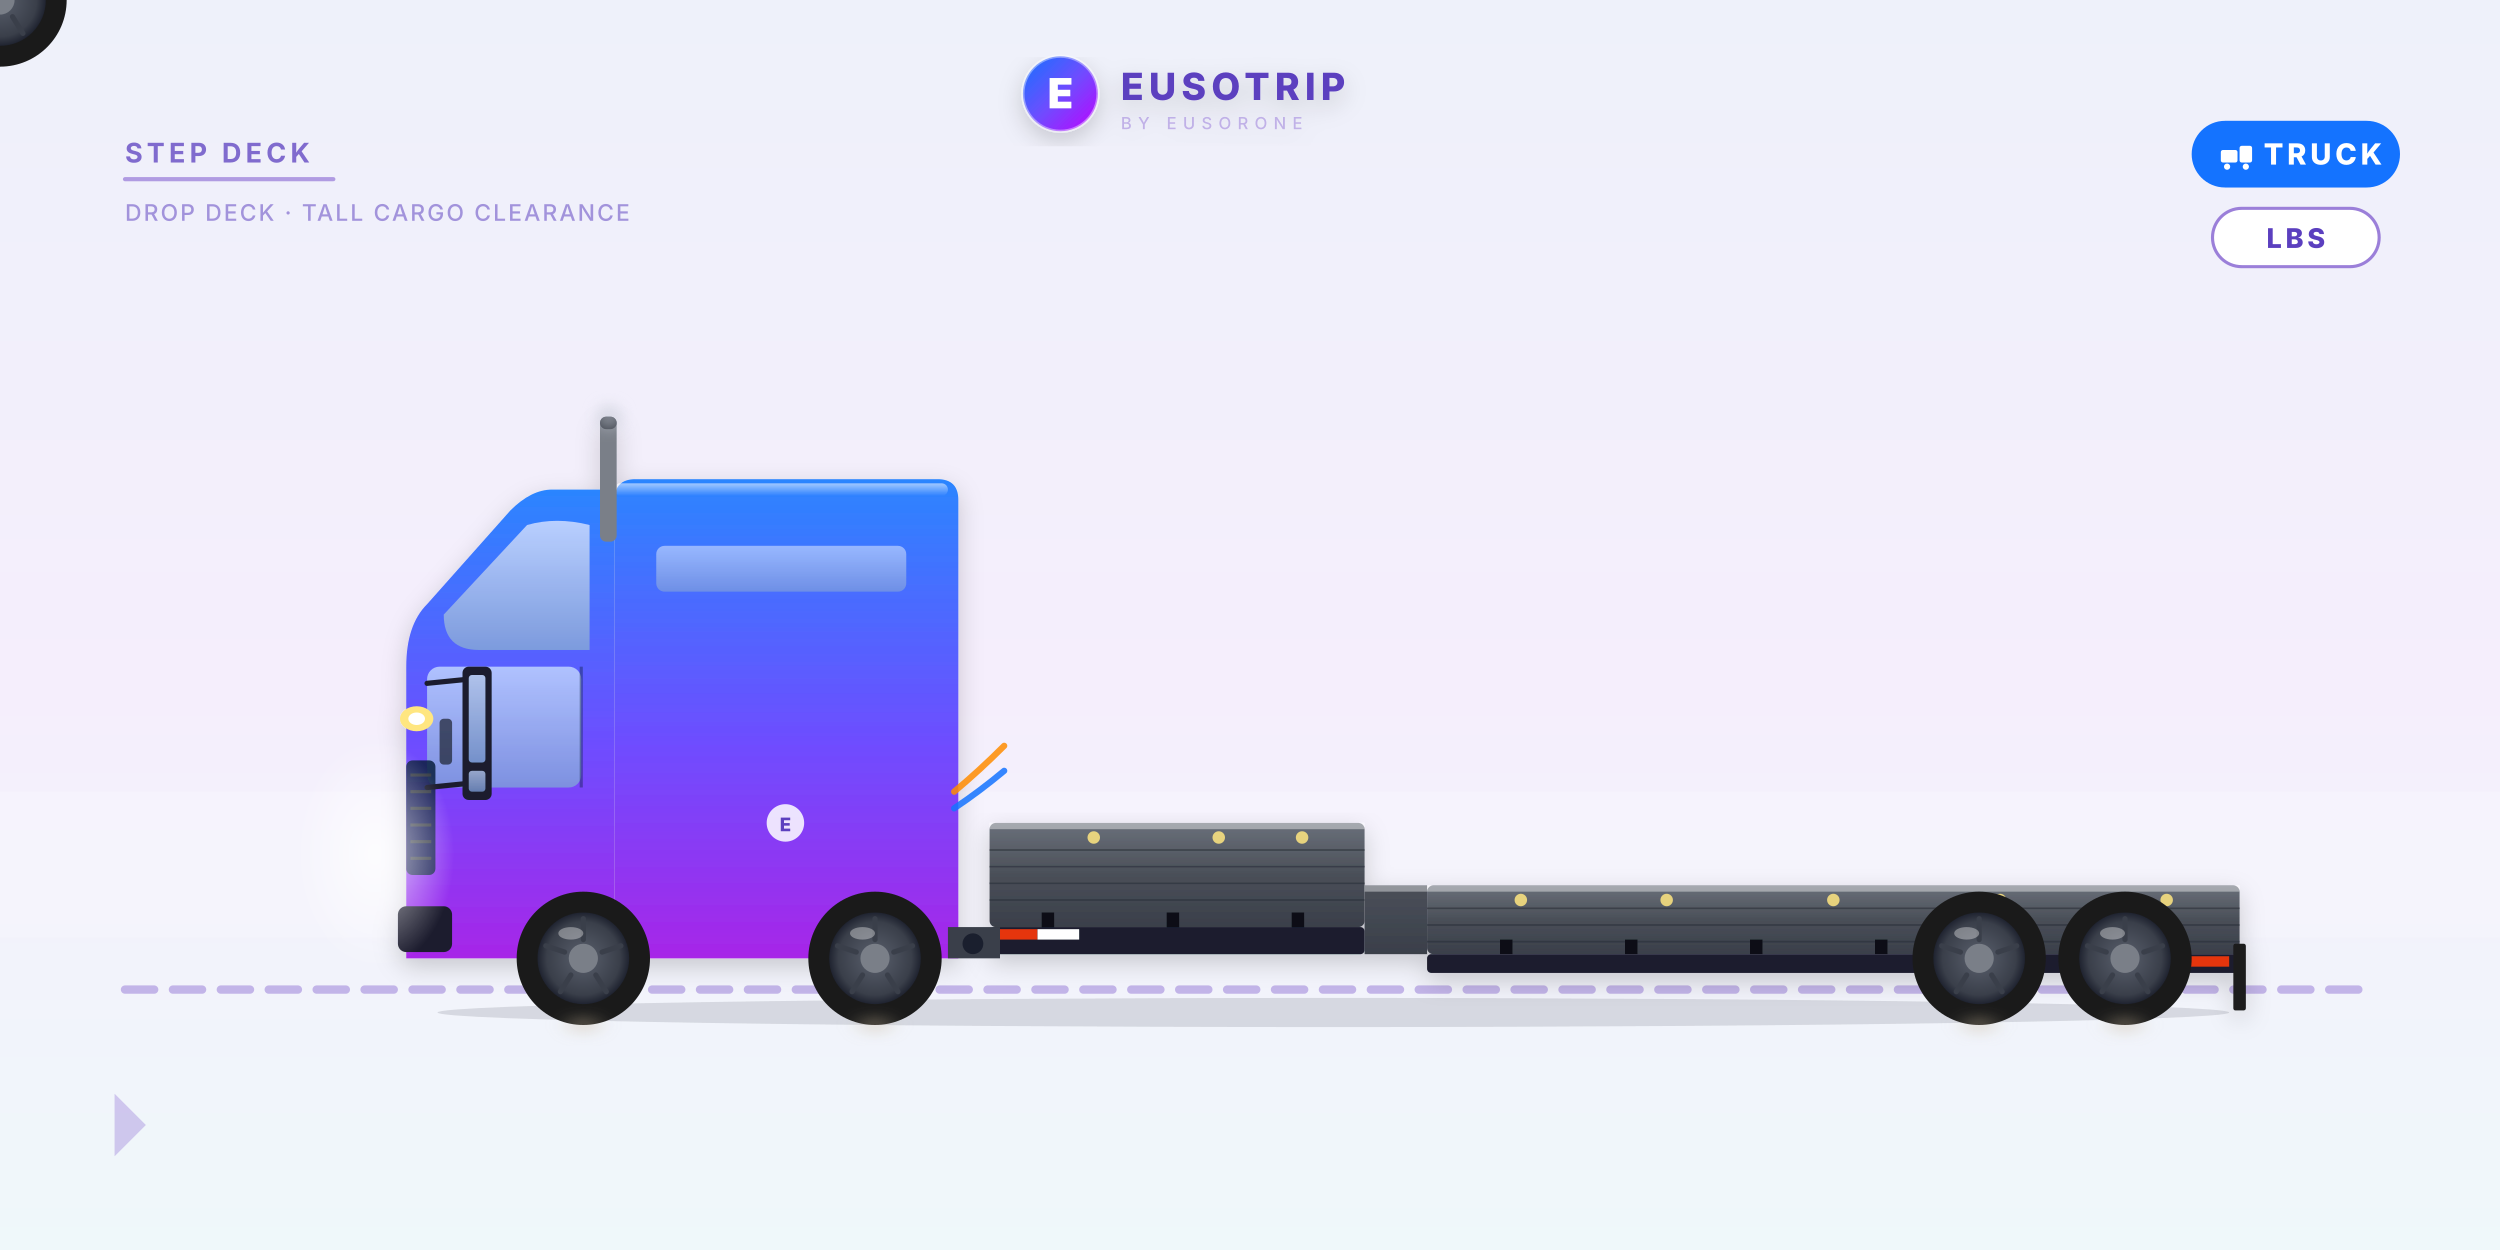
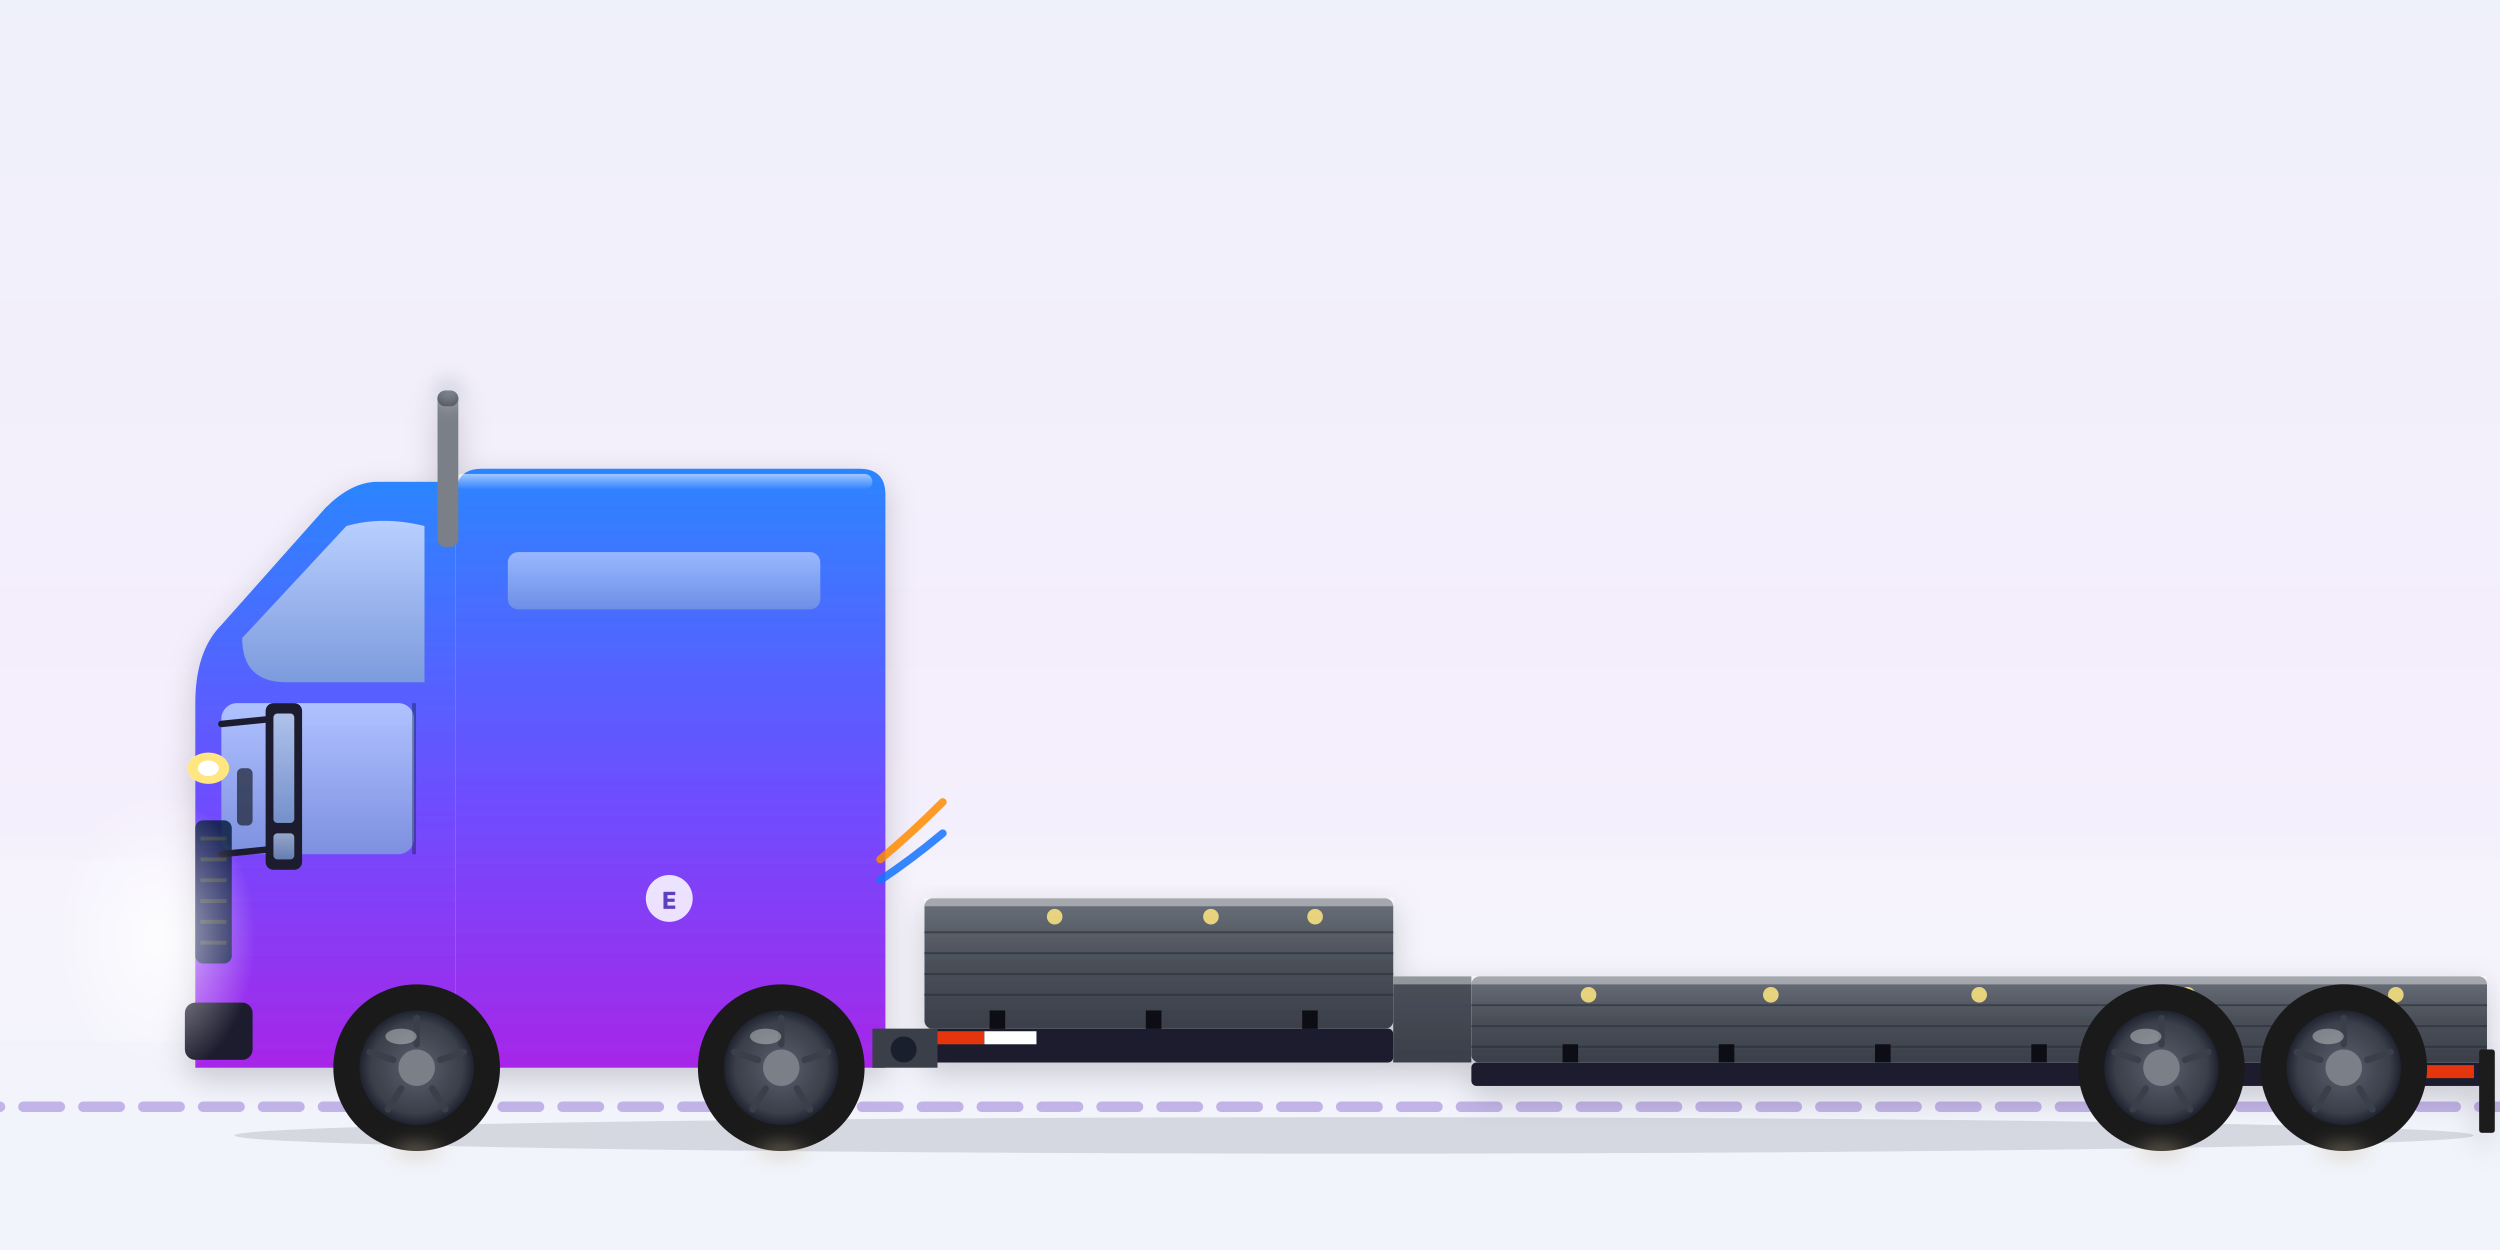
- <svg xmlns="http://www.w3.org/2000/svg" viewBox="0 0 1200 600" width="1200" height="600">
+ <svg xmlns="http://www.w3.org/2000/svg" width="1200" height="600" viewBox="0 50 1200 480" preserveAspectRatio="xMidYMid slice">
  <style>
    /* ========== CHASSIS BOB — the body floats on suspension ========== */
    .chassis-bob   { animation: chassis-bob 0.5s ease-in-out infinite; }
    @keyframes chassis-bob {
      0%, 100% { transform: translateY(0); }
      50%      { transform: translateY(-1.5px); }
    }
    .cab-sway      { animation: cab-sway 0.5s ease-in-out infinite -0.12s; }
    @keyframes cab-sway {
      0%, 100% { transform: translateY(0)    rotate(0deg); }
      50%      { transform: translateY(-0.8px) rotate(-0.15deg); }
    }
    .mudflap       { transform-origin: 1075px 440px;
                      animation: mudflap-flutter 0.42s ease-in-out infinite; }
    @keyframes mudflap-flutter {
      0%, 100% { transform: rotate(0deg)   translateX(0); }
      50%      { transform: rotate(-4deg)  translateX(0.4px); }
    }
    .streak        { animation: streak-drift 1.2s linear infinite; opacity: 0; }
    .streak.s2     { animation-delay: -0.4s; }
    .streak.s3     { animation-delay: -0.8s; }
    @keyframes streak-drift {
      0%   { transform: translateX(0);    opacity: 0; }
      15%  { opacity: 0.45; }
      85%  { opacity: 0.45; }
      100% { transform: translateX(180px); opacity: 0; }
    }
    .bow-air       { animation: bow-air-pulse 1.4s ease-in-out infinite;
                      transform-origin: 180px 410px; }
    @keyframes bow-air-pulse {
      0%, 100% { transform: scale(1)   translateX(0);   opacity: 0.18; }
      50%      { transform: scale(1.1) translateX(-3px); opacity: 0.32; }
    }
    .tire-dust     { animation: tire-dust 1.6s ease-out infinite; }
    @keyframes tire-dust {
      0%, 80%, 100% { opacity: 0; transform: translateX(0) scale(0.4); }
      8%, 18%       { opacity: 0.45; transform: translateX(0) scale(0.4); }
      35%           { opacity: 0;    transform: translateX(14px) scale(1); }
    }

    /* ========== ORIGINAL MOTION VOCAB ========== */
    .sheen        { animation: sheen-sweep 5s ease-in-out infinite;
                      transform-box: fill-box; }
    @keyframes sheen-sweep {
      0%   { transform: translateX(-220px); opacity: 0; }
      30%  { opacity: 0.5; }
      70%  { opacity: 0.5; }
      100% { transform: translateX(220px); opacity: 0; }
    }
    .wordmark     { animation: wordmark-breath 6s ease-in-out infinite; }
    @keyframes wordmark-breath {
      0%, 100% { opacity: 0.14; }
      50%      { opacity: 0.24; }
    }
    .badge-e      { transform-box: fill-box; transform-origin: center;
                      animation: badge-pulse 3.2s ease-in-out infinite; }
    @keyframes badge-pulse {
      0%, 100% { transform: scale(1);    opacity: 0.85; }
      50%      { transform: scale(1.06); opacity: 1; }
    }
    .headlight-glow { animation: headlight-pulse 4s ease-in-out infinite; }
    @keyframes headlight-pulse {
      0%, 100% { opacity: 0.85; }
      50%      { opacity: 1; }
    }
    .airlines     { animation: airlines-vibrate 0.55s ease-in-out infinite;
                      transform-box: fill-box; }
    @keyframes airlines-vibrate {
      0%, 100% { transform: translateY(0); }
      50%      { transform: translateY(0.6px); }
    }
    .chevron      { animation: chevron-pulse 2.2s ease-in-out infinite; }
    @keyframes chevron-pulse {
      0%, 100% { opacity: 0.3; }
      50%      { opacity: 0.65; }
    }
    .sky-shimmer  { animation: sky-drift 14s linear infinite;
                      transform-box: fill-box; }
    @keyframes sky-drift {
      from { transform: translateX(-40px); opacity: 0.12; }
      50%  { opacity: 0.22; }
      to   { transform: translateX(40px); opacity: 0.12; }
    }
    .ground-line  { stroke-dasharray: 14 9;
                      animation: ground-dash 1.6s linear infinite; }
    @keyframes ground-dash {
      from { stroke-dashoffset: 0; }
      to   { stroke-dashoffset: -46; }
    }
    /* ========== BRAND LOCKUP ========== */
    .brand-mark {
      transform-box: fill-box; transform-origin: center;
      animation: brand-pulse 3.6s ease-in-out infinite;
    }
    @keyframes brand-pulse {
      0%, 100% { transform: scale(1);    opacity: 0.92; }
      50%      { transform: scale(1.05); opacity: 1; }
    }
    .brand-word { animation: brand-word-breath 6s ease-in-out infinite; }
    @keyframes brand-word-breath {
      0%, 100% { opacity: 0.78; }
      50%      { opacity: 1; }
    }

    @media (prefers-reduced-motion: reduce) {
      .chassis-bob, .cab-sway, .mudflap, .streak, .bow-air, .tire-dust,
      .sheen, .wordmark, .badge-e, .headlight-glow, .airlines, .chevron,
      .sky-shimmer, .ground-line, .brand-mark, .brand-word { animation: none !important; }
    }
+   
+     /* ========== DARK-MODE OVERRIDES (2026-05-16) ========== */
+     @media (prefers-color-scheme: dark) {
+       .sky-bg          { fill: url(#skyDark) !important; }
+       .ground-line     { stroke: #5E4FC6 !important; opacity: 0.55 !important; }
+       .ground-shadow   { fill: #060912 !important; opacity: 0.55 !important; }
+       .brand-word      { fill: #C9B6FF !important; }
+       .brand-tagline   { fill: #8B7FE3 !important; }
+       .equipment-label { fill: #C9B6FF !important; }
+       .equipment-sub   { fill: #8B7FE3 !important; }
+       .equipment-rule  { stroke: #6E4DFF !important; }
+     }
  </style>
  <defs>
+     <linearGradient id="skyDark" x1="0" y1="0" x2="0" y2="1">
+       <stop offset="0%" stop-color="#0A0F1F" />
+       <stop offset="55%" stop-color="#141A2E" />
+       <stop offset="100%" stop-color="#0B0F1B" />
+     </linearGradient>
    <linearGradient id="brandIridescent" x1="0" y1="0" x2="1" y2="1">
      <stop offset="0%" stop-color="#1473FF" />
      <stop offset="50%" stop-color="#6E4DFF" />
      <stop offset="100%" stop-color="#BE01FF" />
    </linearGradient>
    <linearGradient id="sky" x1="0" y1="0" x2="0" y2="1">
      <stop offset="0%" stop-color="#EEF1FA" />
      <stop offset="55%" stop-color="#F5EEFC" />
      <stop offset="100%" stop-color="#EFF8FA" />
    </linearGradient>
    <linearGradient id="cab" x1="0" y1="0" x2="0" y2="1">
      <stop offset="0%" stop-color="#2B85FF" />
      <stop offset="55%" stop-color="#6E4DFF" />
      <stop offset="100%" stop-color="#A726E8" />
    </linearGradient>
    <linearGradient id="cabRoof" x1="0" y1="0" x2="0" y2="1">
      <stop offset="0%" stop-color="#FFFFFF" stop-opacity="0.55" />
      <stop offset="100%" stop-color="#FFFFFF" stop-opacity="0" />
    </linearGradient>
    <linearGradient id="windowGlass" x1="0" y1="0" x2="0" y2="1">
      <stop offset="0%" stop-color="#BFD3FF" />
      <stop offset="100%" stop-color="#7E9DDB" />
    </linearGradient>
    <linearGradient id="deckTop" x1="0" y1="0" x2="0" y2="1">
      <stop offset="0%" stop-color="#6A707A" />
      <stop offset="50%" stop-color="#4A4F58" />
      <stop offset="100%" stop-color="#3A3F4A" />
    </linearGradient>
    <radialGradient id="rim" cx="0.5" cy="0.5" r="0.5">
      <stop offset="0%" stop-color="#5A606D" />
      <stop offset="80%" stop-color="#3A3F4A" />
      <stop offset="100%" stop-color="#1F2330" />
    </radialGradient>
    <filter id="rigShadow" x="-10%" y="-10%" width="120%" height="130%">
      <feGaussianBlur in="SourceAlpha" stdDeviation="6" />
      <feOffset dx="0" dy="4" result="offsetBlur" />
      <feComponentTransfer>
        <feFuncA type="linear" slope="0.18" />
      </feComponentTransfer>
      <feMerge>
        <feMergeNode />
        <feMergeNode in="SourceGraphic" />
      </feMerge>
    </filter>
    <linearGradient id="bowHazeGrad" x1="0" y1="0" x2="0" y2="1">
      <stop offset="0%" stop-color="#FFFFFF" stop-opacity="0.75" />
      <stop offset="100%" stop-color="#FFFFFF" stop-opacity="0" />
    </linearGradient>
    <radialGradient id="bowHaze" cx="0.5" cy="0.5" r="0.5">
      <stop offset="0%" stop-color="#FFFFFF" stop-opacity="0.75" />
      <stop offset="100%" stop-color="#FFFFFF" stop-opacity="0" />
    </radialGradient>
    <radialGradient id="dustCloud" cx="0.5" cy="0.5" r="0.5">
      <stop offset="0%" stop-color="#C8B89A" stop-opacity="0.55" />
      <stop offset="100%" stop-color="#C8B89A" stop-opacity="0" />
    </radialGradient>
    <filter id="softBlur" x="-50%" y="-50%" width="200%" height="200%">
      <feGaussianBlur stdDeviation="3" />
    </filter>
  </defs>
  <g class="chassis-bob">
-     <rect width="1200" height="600" fill="url(#sky)" />
+     <rect class="sky-bg" width="1200" height="600" fill="url(#sky)" />
    <rect x="0" y="380" width="1200" height="70" fill="#FFFFFF" opacity="0.18" />
    <line x1="60" y1="475" x2="1140" y2="475" stroke="#9B7FD9" stroke-width="4" stroke-dasharray="14 9" stroke-linecap="round" opacity="0.55" />
    <ellipse cx="640" cy="486" rx="430" ry="7" fill="#1A1F2E" opacity="0.13" />
    <g filter="url(#rigShadow)">
      <path d="M 460 250 L 460 460 L 295 460 L 295 240 Q 295 230 305 230 L 450 230 Q 460 230 460 240 Z" fill="url(#cab)" />
      <path d="M 295 240 L 295 460 L 195 460 L 195 320 Q 195 300 205 290 L 245 245 Q 255 235 265 235 L 290 235 Q 295 235 295 240 Z" fill="url(#cab)" />
      <rect x="295" y="232" width="160" height="6" rx="3" fill="url(#cabRoof)" />
      <path d="M 283 252 Q 267 248 253 252 L 213 295 Q 213 312 230 312 L 283 312 Z" fill="url(#windowGlass)" opacity="0.95" />
      <rect x="205" y="320" width="74" height="58" rx="6" fill="url(#windowGlass)" opacity="0.85" />
      <line x1="279" y1="320" x2="279" y2="378" stroke="#0A1F3F" stroke-width="1.5" opacity="0.4" />
      <rect x="315" y="262" width="120" height="22" rx="4" fill="url(#windowGlass)" opacity="0.7" />
      <rect x="211" y="345" width="6" height="22" rx="2" fill="#1A1F2E" opacity="0.7" />
      <ellipse cx="200" cy="345" rx="8" ry="6" fill="#FFE680" />
      <ellipse cx="200" cy="345" rx="4" ry="3" fill="#FFFFFF" />
      <rect x="195" y="365" width="14" height="55" rx="3" fill="#0A1F3F" opacity="0.85" />
      <g stroke="#3A3F4A" stroke-width="1.5">
        <line x1="197" y1="372" x2="207" y2="372" />
        <line x1="197" y1="380" x2="207" y2="380" />
        <line x1="197" y1="388" x2="207" y2="388" />
        <line x1="197" y1="396" x2="207" y2="396" />
        <line x1="197" y1="404" x2="207" y2="404" />
        <line x1="197" y1="412" x2="207" y2="412" />
      </g>
      <rect x="191" y="435" width="26" height="22" rx="4" fill="#1A1F2E" />
      <rect x="271" y="438" width="22" height="20" rx="2" fill="#1A1F2E" opacity="0.85" />
      <line x1="205" y1="328" x2="225" y2="326" stroke="#1A1F2E" stroke-width="2.5" stroke-linecap="round" />
      <line x1="205" y1="378" x2="225" y2="376" stroke="#1A1F2E" stroke-width="2.5" stroke-linecap="round" />
      <rect x="222" y="320" width="14" height="64" rx="3" fill="#1A1F2E" />
      <rect x="225" y="324" width="8" height="42" rx="1.5" fill="url(#windowGlass)" opacity="0.9" />
      <rect x="225" y="370" width="8" height="10" rx="1.5" fill="url(#windowGlass)" opacity="0.75" />
      <rect x="288" y="200" width="8" height="60" rx="3" fill="#7A7F88" />
      <rect x="288" y="200" width="8" height="6" rx="3" fill="#3A3F4A" />
      <circle cx="377" cy="395" r="9" fill="#FFFFFF" opacity="0.85" />
      <text x="377" y="399" text-anchor="middle" font-family="Inter, system-ui, sans-serif" font-weight="800" font-size="9" fill="#5B3FBF">E</text>
    </g>
    <g filter="url(#rigShadow)">
      <rect x="475" y="395" width="180" height="50" rx="3" fill="url(#deckTop)" />
      <rect x="475" y="395" width="180" height="3" fill="#FFFFFF" opacity="0.4" />
      <path d="M 655 395 L 655 425 L 685 425 L 685 458 L 655 458 L 655 445 Z" fill="url(#deckTop)" />
      <rect x="655" y="425" width="30" height="3" fill="#FFFFFF" opacity="0.4" />
      <rect x="685" y="425" width="390" height="33" rx="3" fill="url(#deckTop)" />
      <rect x="685" y="425" width="390" height="3" fill="#FFFFFF" opacity="0.4" />
      <g stroke="#2A2F38" stroke-width="0.8" opacity="0.6">
        <line x1="475" y1="408" x2="655" y2="408" />
        <line x1="475" y1="416" x2="655" y2="416" />
        <line x1="475" y1="424" x2="655" y2="424" />
        <line x1="475" y1="432" x2="655" y2="432" />
        <line x1="685" y1="436" x2="1075" y2="436" />
        <line x1="685" y1="444" x2="1075" y2="444" />
        <line x1="685" y1="452" x2="1075" y2="452" />
      </g>
      <g fill="#0F1118">
        <rect x="500" y="438" width="6" height="8" />
        <rect x="560" y="438" width="6" height="8" />
        <rect x="620" y="438" width="6" height="8" />
      </g>
      <g fill="#0F1118">
        <rect x="720" y="451" width="6" height="7" />
        <rect x="780" y="451" width="6" height="7" />
        <rect x="840" y="451" width="6" height="7" />
        <rect x="900" y="451" width="6" height="7" />
        <rect x="960" y="451" width="6" height="7" />
        <rect x="1020" y="451" width="6" height="7" />
      </g>
      <rect x="475" y="445" width="180" height="13" rx="2" fill="#1A1F2E" />
      <rect x="685" y="458" width="390" height="9" rx="2" fill="#1A1F2E" />
      <g fill="#FFE680" opacity="0.85">
        <circle cx="525" cy="402" r="3" />
        <circle cx="585" cy="402" r="3" />
        <circle cx="625" cy="402" r="3" />
        <circle cx="730" cy="432" r="3" />
        <circle cx="800" cy="432" r="3" />
        <circle cx="880" cy="432" r="3" />
        <circle cx="960" cy="432" r="3" />
        <circle cx="1040" cy="432" r="3" />
      </g>
      <g>
        <rect x="478" y="446" width="20" height="5" fill="#E5350D" />
        <rect x="498" y="446" width="20" height="5" fill="#FFFFFF" />
        <rect x="990" y="459" width="20" height="5" fill="#FFFFFF" />
        <rect x="1010" y="459" width="20" height="5" fill="#E5350D" />
        <rect x="1030" y="459" width="20" height="5" fill="#FFFFFF" />
        <rect x="1050" y="459" width="20" height="5" fill="#E5350D" />
      </g>
      <rect x="1072" y="453" width="6" height="32" rx="1" fill="#1A1A1A" />
    </g>
    <rect x="455" y="445" width="25" height="15" fill="#3A3F4A" />
    <circle cx="467" cy="453" r="5" fill="#1A1F2E" />
  </g>
  <g id="wheelGroup">
    <circle cx="0" cy="0" r="32" fill="#1A1A1A" />
    <circle cx="0" cy="0" r="22" fill="url(#rim)" />
    <circle cx="0" cy="0" r="7" fill="#7A7F88" />
    <g stroke="#3A3F4A" stroke-width="2.5" stroke-linecap="round">
      <line x1="0" y1="-19" x2="0" y2="-9" />
      <line x1="18" y1="-6" x2="9" y2="-3" />
      <line x1="11" y1="16" x2="6" y2="8" />
      <line x1="-11" y1="16" x2="-6" y2="8" />
      <line x1="-18" y1="-6" x2="-9" y2="-3" />
    </g>
    <ellipse cx="-6" cy="-12" rx="6" ry="3" fill="#FFFFFF" opacity="0.35" />
  </g>
  <g transform="translate(420 460)">
    <g>
      <use href="#wheelGroup" />
      <animateTransform attributeName="transform" type="rotate" from="0" to="-360" dur="1.6s" repeatCount="indefinite" />
    </g>
  </g>
  <g transform="translate(280 460)">
    <g>
      <use href="#wheelGroup" />
      <animateTransform attributeName="transform" type="rotate" from="0" to="-360" dur="1.6s" repeatCount="indefinite" />
    </g>
  </g>
  <g transform="translate(950 460)">
    <g>
      <use href="#wheelGroup" />
      <animateTransform attributeName="transform" type="rotate" from="0" to="-360" dur="1.6s" repeatCount="indefinite" />
    </g>
  </g>
  <g transform="translate(1020 460)">
    <g>
      <use href="#wheelGroup" />
      <animateTransform attributeName="transform" type="rotate" from="0" to="-360" dur="1.6s" repeatCount="indefinite" />
    </g>
  </g>
  <path d="M 458 380 Q 470 370 482 358" stroke="#FF8C00" stroke-width="3" fill="none" stroke-linecap="round" opacity="0.85" />
  <path d="M 458 388 Q 470 380 482 370" stroke="#1473FF" stroke-width="3" fill="none" stroke-linecap="round" opacity="0.85" />
-   <g>
-     <rect x="1052" y="58" width="100" height="32" rx="16" ry="16" fill="#1473FF" />
-     <g transform="translate(1066 70)" fill="#FFFFFF">
-       <rect x="0" y="2" width="8" height="6" rx="1" />
-       <rect x="9" y="0" width="6" height="8" rx="1" />
-       <circle cx="3" cy="10" r="1.5" />
-       <circle cx="12" cy="10" r="1.5" />
-     </g>
-     <text x="1115" y="79" text-anchor="middle" font-family="Inter, system-ui, sans-serif" font-weight="800" font-size="14" letter-spacing="1.8" fill="#FFFFFF">TRUCK</text>
-   </g>
-   <g>
-     <rect x="1062" y="100" width="80" height="28" rx="14" ry="14" fill="#FFFFFF" stroke="#9B7FD9" stroke-width="1.5" />
-     <text x="1102" y="119" text-anchor="middle" font-family="Inter, system-ui, sans-serif" font-weight="800" font-size="13" letter-spacing="1.8" fill="#5B3FBF">LBS</text>
-   </g>
  <g opacity="0.75">
-     <text x="60" y="78" font-family="Inter, system-ui, sans-serif" font-weight="700" font-size="13" letter-spacing="2" fill="#5B3FBF">STEP DECK</text>
-     <line x1="60" y1="86" x2="160" y2="86" stroke="#9B7FD9" stroke-width="2" stroke-linecap="round" />
-     <text x="60" y="106" font-family="Inter, system-ui, sans-serif" font-weight="500" font-size="11" letter-spacing="1" fill="#5B3FBF" opacity="0.7">DROP DECK · TALL CARGO CLEARANCE</text>
-   </g>
-   <g opacity="0.4">
-     <path d="M 70 540 L 55 525 L 55 555 Z" fill="#9B7FD9" />
  </g>
  <g stroke="#9B7FD9" stroke-width="2.5" stroke-linecap="round" opacity="0.5">
    <line class="streak" x1="1090" y1="445" x2="1145" y2="445" />
    <line class="streak s2" x1="1085" y1="455" x2="1150" y2="455" />
    <line class="streak s3" x1="1095" y1="468" x2="1145" y2="468" />
  </g>
  <ellipse class="bow-air" cx="180" cy="410" rx="38" ry="55" fill="url(#bowHaze)" />
  <g filter="url(#softBlur)" opacity="0.5">
    <circle cx="292" cy="200" r="6" fill="#C8CDD8">
      <animate attributeName="cy" from="200" to="120" dur="2.6s" repeatCount="indefinite" />
      <animate attributeName="r" from="6" to="14" dur="2.6s" repeatCount="indefinite" />
      <animate attributeName="opacity" values="0;0.55;0.55;0" keyTimes="0;0.15;0.7;1" dur="2.6s" repeatCount="indefinite" />
    </circle>
    <circle cx="294" cy="200" r="5" fill="#C8CDD8">
      <animate attributeName="cy" from="200" to="120" dur="2.6s" begin="-0.9s" repeatCount="indefinite" />
      <animate attributeName="r" from="5" to="12" dur="2.6s" begin="-0.9s" repeatCount="indefinite" />
      <animate attributeName="opacity" values="0;0.55;0.55;0" keyTimes="0;0.15;0.7;1" dur="2.6s" begin="-0.9s" repeatCount="indefinite" />
    </circle>
    <circle cx="290" cy="200" r="4" fill="#C8CDD8">
      <animate attributeName="cy" from="200" to="120" dur="2.6s" begin="-1.7s" repeatCount="indefinite" />
      <animate attributeName="r" from="4" to="10" dur="2.6s" begin="-1.7s" repeatCount="indefinite" />
      <animate attributeName="opacity" values="0;0.55;0.55;0" keyTimes="0;0.15;0.7;1" dur="2.6s" begin="-1.7s" repeatCount="indefinite" />
    </circle>
  </g>
  <g filter="url(#softBlur)">
    <ellipse class="tire-dust" cx="420.0" cy="492.0" rx="14" ry="5" fill="url(#dustCloud)" />
    <ellipse class="tire-dust" cx="280.0" cy="492.0" rx="14" ry="5" fill="url(#dustCloud)" style="animation-delay:-0.4s" />
    <ellipse class="tire-dust" cx="950.0" cy="492.0" rx="14" ry="5" fill="url(#dustCloud)" style="animation-delay:-0.7s" />
    <ellipse class="tire-dust" cx="1020.0" cy="492.0" rx="14" ry="5" fill="url(#dustCloud)" style="animation-delay:-1.1s" />
  </g>
-   <g class="brand-lockup" filter="url(#rigShadow)" transform="translate(490 26)">
-     <g class="brand-mark">
-       <circle cx="19" cy="19" r="18" fill="url(#brandIridescent)" />
-       <circle cx="19" cy="19" r="18" fill="none" stroke="#FFFFFF" stroke-width="1.5" opacity="0.4" />
-       <text x="19" y="26" text-anchor="middle" font-family="Inter, system-ui, sans-serif" font-weight="900" font-size="20" fill="#FFFFFF" letter-spacing="-1">E</text>
-     </g>
-     <text class="brand-word" x="48" y="22" font-family="Inter, system-ui, sans-serif" font-weight="800" font-size="18" letter-spacing="2.5" fill="#5B3FBF">EUSOTRIP</text>
-     <text x="48" y="36" font-family="Inter, system-ui, sans-serif" font-weight="500" font-size="8" letter-spacing="3" fill="#9B7FD9" opacity="0.55">BY EUSORONE</text>
-   </g>
</svg>
